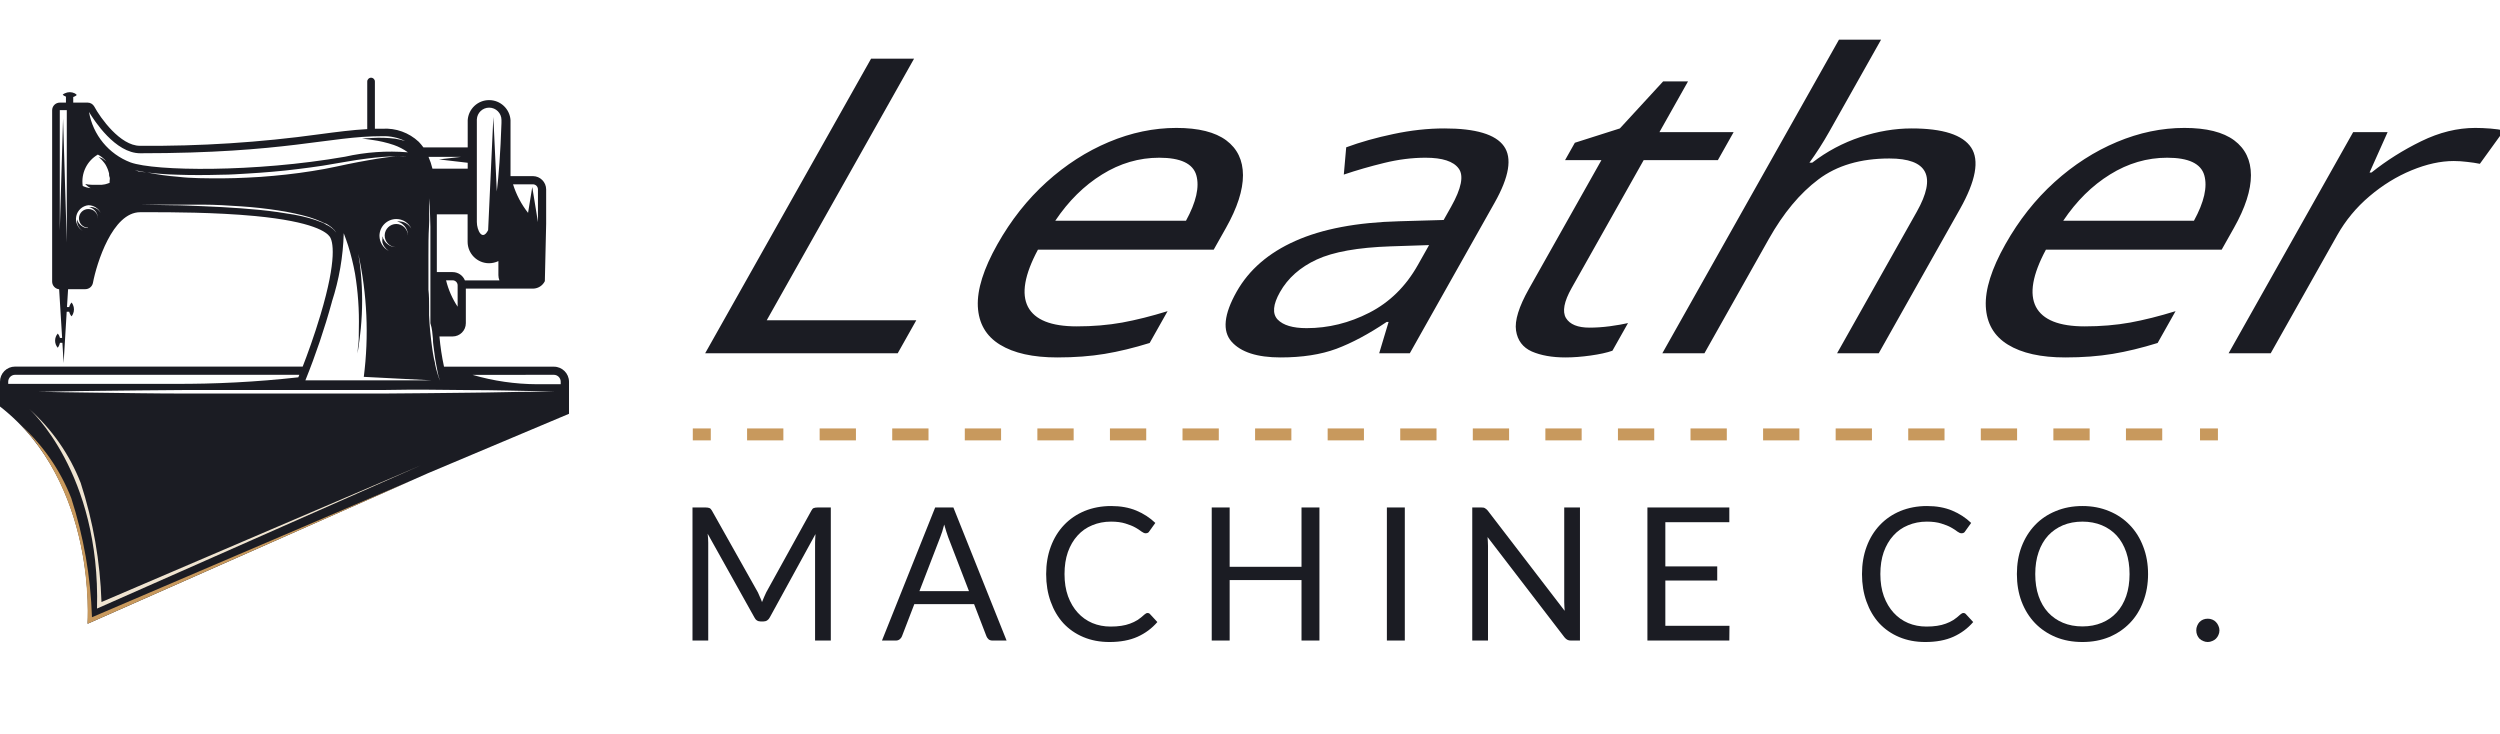
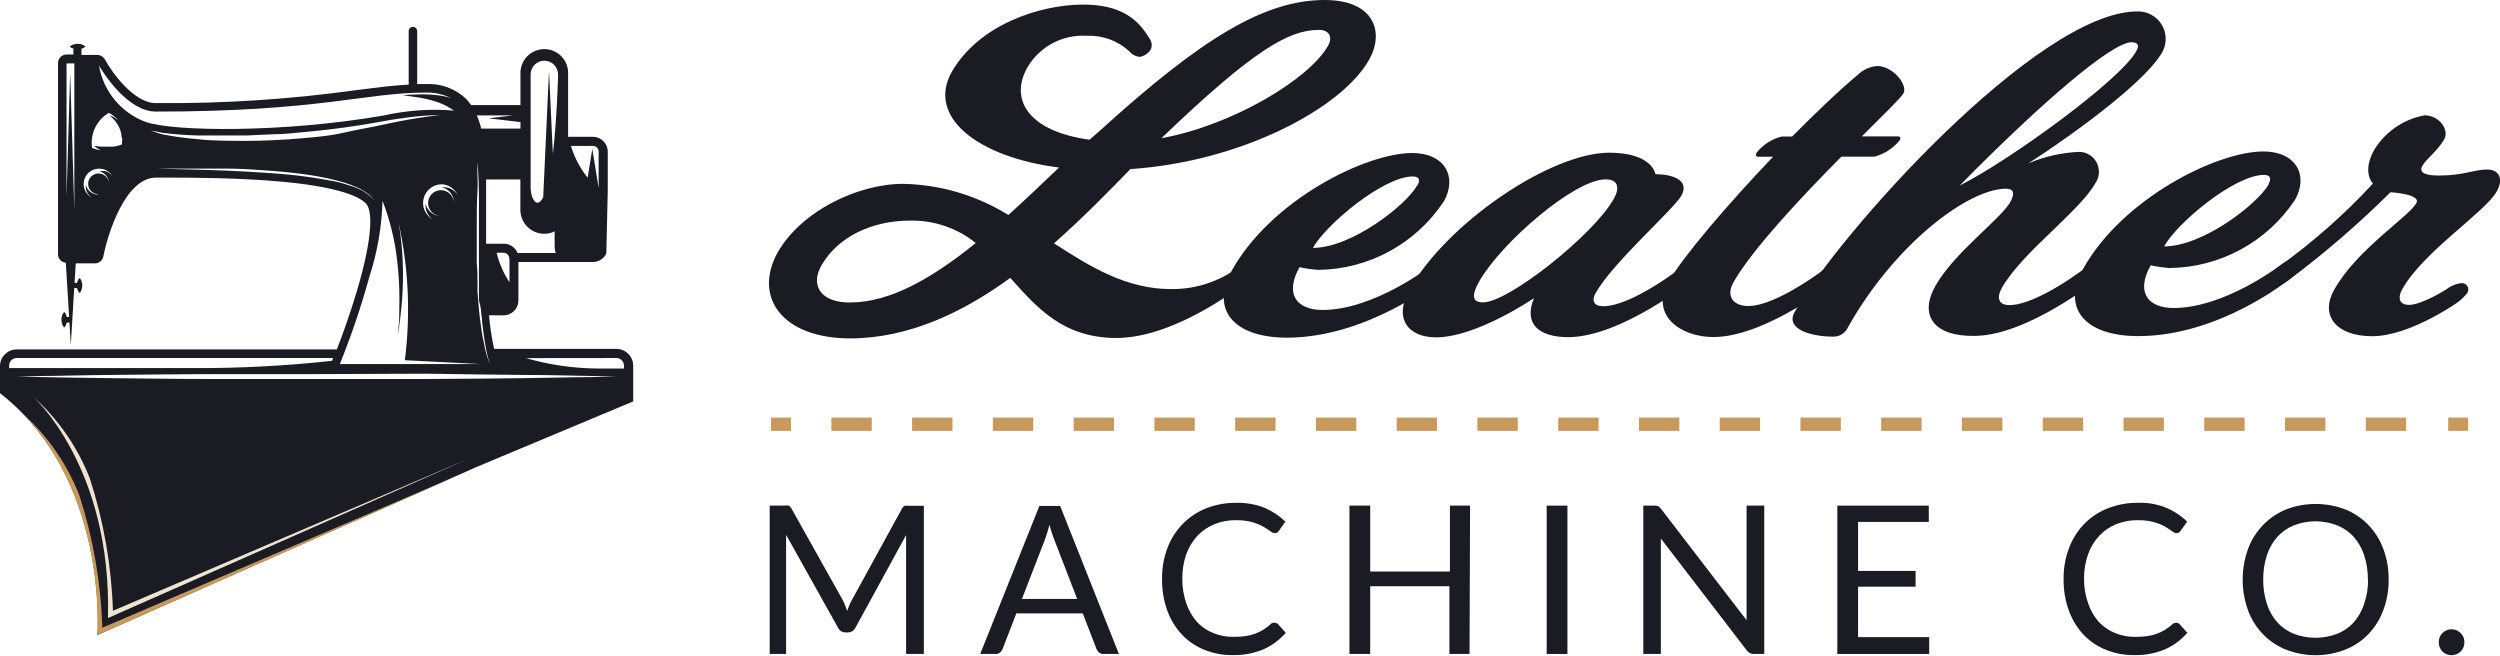
- <svg xmlns="http://www.w3.org/2000/svg" viewBox="0 0 268.01 78.61">
+ <svg xmlns="http://www.w3.org/2000/svg" viewBox="0 0 240.84 63.13">
  <defs>
-     <style>.cls-1{font-size:50.85px;font-family:Milkshake, Milkshake;}.cls-1,.cls-2,.cls-9{fill:#1b1c23;}.cls-2{font-size:19.9px;font-family:Lato-Regular, Lato;letter-spacing:0.18em;}.cls-3{letter-spacing:0.16em;}.cls-4{letter-spacing:0.18em;}.cls-5{letter-spacing:0.17em;}.cls-6{letter-spacing:0.16em;}.cls-7,.cls-8{fill:none;stroke:#c8995d;stroke-miterlimit:10;stroke-width:1.28px;}.cls-8{stroke-dasharray:3.89 3.89;}.cls-10{fill:#c8995d;}.cls-11{fill:#efe4d1;}</style>
+     <style>.cls-1{fill:#1b1c23;}.cls-2,.cls-3{fill:none;stroke:#c8995d;stroke-miterlimit:10;stroke-width:1.28px;}.cls-3{stroke-dasharray:3.89 3.89;}.cls-4{fill:#c8995d;}.cls-5{fill:#efe4d1;}</style>
  </defs>
  <g id="Layer_2" data-name="Layer 2">
    <g id="Layer_1-2" data-name="Layer 1">
-       <text class="cls-1" transform="matrix(1.01, 0, -0.49, 0.87, 70.61, 37.87)">Leather</text>
-       <text class="cls-2" transform="translate(72.41 68.67)">M<tspan class="cls-3" x="22.08" y="0">A</tspan>
-         <tspan class="cls-4" x="38.79" y="0">CHINE </tspan>
-         <tspan class="cls-5" x="126.25" y="0">C</tspan>
-         <tspan class="cls-6" x="142.87" y="0">O</tspan>
-         <tspan x="161.93" y="0">.</tspan>
-       </text>
-       <line class="cls-7" x1="74.27" y1="46.57" x2="76.2" y2="46.57" />
-       <line class="cls-8" x1="80.09" y1="46.57" x2="233.9" y2="46.57" />
-       <line class="cls-7" x1="235.85" y1="46.57" x2="237.77" y2="46.57" />
-       <path class="cls-9" d="M58.55,24V20.3a1.43,1.43,0,0,0-1.42-1.42h-2.4v-6a2.3,2.3,0,0,0-4.59,0V15.8H45.39a5.89,5.89,0,0,0-.5-.6A5.22,5.22,0,0,0,41,13.8h-.81V8.74a.41.41,0,1,0-.82,0v5.1c-1.62.09-3.22.3-5.11.55A132.4,132.4,0,0,1,15,15.63c-2.11,0-4.25-3-4.9-4.22A.82.82,0,0,0,9.41,11H7.85v-.6L8,10.34a.72.72,0,0,0,.23-.16A.8.8,0,0,0,8,10a1.24,1.24,0,0,0-.52-.12,1.21,1.21,0,0,0-.52.12.77.77,0,0,0-.24.15.7.7,0,0,0,.24.16l.11.05V11H6.41a.82.82,0,0,0-.82.82V30.19a.83.83,0,0,0,.75.82l.32,5.22H6.43A1.47,1.47,0,0,0,6.35,36a1.2,1.2,0,0,0-.16-.24,1.16,1.16,0,0,0,0,1.52A1.2,1.2,0,0,0,6.35,37a1.47,1.47,0,0,0,.08-.25h.26l.13,2.17.33-5.5h.27a.92.92,0,0,0,.09.25.86.86,0,0,0,.16.24,1,1,0,0,0,.15-.24,1.19,1.19,0,0,0,0-1,1,1,0,0,0-.15-.24,1.2,1.2,0,0,0-.16.24.92.92,0,0,0-.09.25H7.18L7.3,31H9.15a.83.83,0,0,0,.81-.66c.4-2.11,2.1-7.59,5.07-7.59H16.2c1.87,0,6.84,0,11.15.41,6.32.61,7.67,1.75,8,2.21s.83,2.3-1,8.41c-.66,2.21-1.42,4.29-1.9,5.52H1.61A1.61,1.61,0,0,0,0,40.92v2.66c10.54,8.2,9.39,23.29,9.39,23.29L45.88,50.73,61,44.36h0V40.92a1.62,1.62,0,0,0-1.62-1.61H47.6a25.8,25.8,0,0,1-.49-3.24h1.41a1.42,1.42,0,0,0,1.42-1.42V30.94h7.12l.12,0a1.43,1.43,0,0,0,1.23-.8M57.13,19.76a.54.54,0,0,1,.54.54v3.51l-.61-3.76-.45,2.77A9.6,9.6,0,0,1,55,19.76Zm-4.69-8.22a1.32,1.32,0,0,1,1.32,1.32v.34c-.11,3.17-.29,5.56-.5,7.33l-.37-8-.56,12.14c-.63,1.24-1.21,0-1.21-.87v-11A1.32,1.32,0,0,1,52.44,11.54Zm-6.5,5.28H49.4l-2.34.27,3.08.36v.63H46.36A7.76,7.76,0,0,0,45.94,16.82Zm-1.85,7.67a1.63,1.63,0,0,0-.43-.47,1.52,1.52,0,0,0-.46-.23,2.19,2.19,0,0,0-.39-.06l-.24,0-.08,0,.08,0,.21.08a1.77,1.77,0,0,1,.3.16,2.09,2.09,0,0,1,.31.29,1.52,1.52,0,0,1,.24.41,1.33,1.33,0,0,1,.09.49v.07a1.24,1.24,0,1,0-1.3,1.26h0a1.41,1.41,0,0,1-.49-.09,1.57,1.57,0,0,1-.4-.24,1.39,1.39,0,0,1-.29-.31,2.43,2.43,0,0,1-.17-.3c0-.09-.06-.17-.07-.22l0-.08v.08a1.47,1.47,0,0,0,0,.25A1.14,1.14,0,0,0,41,26a1.36,1.36,0,0,0,.23.47,1.55,1.55,0,0,0,.45.43,1.84,1.84,0,0,1-1-1.61,1.81,1.81,0,0,1,1.82-1.81A1.78,1.78,0,0,1,44.09,24.49ZM9.72,20.17a2.69,2.69,0,0,1-.85-.23,3.33,3.33,0,0,1,1.62-3.37,3,3,0,0,1,.92.75l-.07-.06a1.39,1.39,0,0,0-.19-.15L11,17a2.56,2.56,0,0,0-.43-.17l.17.15c.05.05.11.09.16.15l.14.16a2.09,2.09,0,0,1,.14.17l.12.17.1.18.09.19a1.54,1.54,0,0,1,.08.19,1.39,1.39,0,0,1,.06.19l.06.2c0,.14,0,.27.06.41s0,.27,0,.41,0,.13,0,.2v0a4,4,0,0,1-.49.16l-.35.05-.34,0h0l-.17,0h-.18c-.12,0-.24,0-.36,0a3,3,0,0,1-.73-.09A2,2,0,0,0,9.72,20.17Zm-.3,4.28h0a1.12,1.12,0,0,1-.4-.07,1.38,1.38,0,0,1-.33-.2,1.31,1.31,0,0,1-.37-.5,1.2,1.2,0,0,1-.06-.17l0-.07,0,.07s0,.11,0,.2a1.19,1.19,0,0,0,.24.69,1.27,1.27,0,0,0,.37.36A1.49,1.49,0,0,1,9.47,22a1.48,1.48,0,0,1,1.32.81,1.48,1.48,0,0,0-.35-.39,1.23,1.23,0,0,0-.39-.18,1,1,0,0,0-.31-.05h-.2l-.07,0,.07,0a.74.74,0,0,1,.18.06,1.39,1.39,0,0,1,.5.37,1.21,1.21,0,0,1,.27.74.11.11,0,0,1,0,.05,1,1,0,0,0-1-1,1,1,0,0,0-.05,2ZM7.16,26,6.76,12.7l-.35,12V11.81h.75ZM9.54,12c.55.92,2.82,4.43,5.49,4.43,15.69,0,20.19-1.83,25.94-1.83a5.22,5.22,0,0,1,2.46.52,7.43,7.43,0,0,0-1.06-.25,13.25,13.25,0,0,0-2.46-.08l-1.1.06L39.9,15a12.42,12.42,0,0,1,2.31.54,5.87,5.87,0,0,1,1.52.79,22.32,22.32,0,0,0-6.74.47c-9.68,1.69-20.38,1.56-23,.61A7.07,7.07,0,0,1,9.54,12Zm5.23,6.34-.32-.12.33.09c.21.05.52.11.92.17a32.54,32.54,0,0,0,3.35.25c1.39.05,3,.05,4.74,0,.87,0,1.77-.07,2.68-.12s1.83-.12,2.75-.2,1.85-.17,2.75-.29,1.8-.22,2.65-.36,1.69-.28,2.47-.42,1.54-.25,2.24-.34a32.24,32.24,0,0,1,3.36-.26,7.39,7.39,0,0,1,1,0l.33,0-.33,0c-.22,0-.54,0-.94,0s-.9.08-1.46.15-1.19.18-1.87.3-1.43.26-2.2.42-1.61.35-2.47.51-1.75.29-2.66.42-1.84.22-2.77.31-1.86.15-2.77.19-1.82.08-2.7.08c-1.74,0-3.38,0-4.77-.17a26.57,26.57,0,0,1-3.35-.47A7.45,7.45,0,0,1,14.77,18.36Zm20.15,5.71-.24-.13-.27-.11a12.29,12.29,0,0,0-1.3-.44c-.49-.13-1-.26-1.59-.36s-1.17-.19-1.79-.28c-1.25-.18-2.59-.3-3.93-.4s-2.69-.17-3.95-.22S19.41,22,18.4,22L15,21.94l.93,0c.59,0,1.43,0,2.44,0s2.2,0,3.46,0,2.61.09,4,.18,2.69.24,3.94.43q.94.14,1.8.33c.57.12,1.1.26,1.59.4a11.9,11.9,0,0,1,1.3.49l.27.13L35,24a3.65,3.65,0,0,1,.41.27,1.6,1.6,0,0,1,.3.26l.12.11.08.11.14.19-.16-.18-.08-.1-.12-.11a3.08,3.08,0,0,0-.31-.24A2.73,2.73,0,0,0,34.92,24.07Zm.66,8.3A26,26,0,0,0,36.85,25c.16.42.32.87.47,1.33a24.85,24.85,0,0,1,.74,3,31.56,31.56,0,0,1,.41,5.87c0,.81,0,1.48-.09,1.95l-.05.74.11-.73c.07-.47.16-1.14.24-1.95a31.61,31.61,0,0,0,0-6c-.06-.67-.15-1.34-.27-2A38.6,38.6,0,0,1,39,40.4l7.22.37H32.74A76.65,76.65,0,0,0,35.58,32.37ZM.88,40.92a.74.74,0,0,1,.73-.74H32.09a2.6,2.6,0,0,1-.11.27s0,0,0,0a115,115,0,0,1-13.42.7H.88Zm58.49-.74a.74.74,0,0,1,.74.74v.27H57.58a25,25,0,0,1-6.91-1Zm-9,1.64c2.71,0,5,.08,6.54.1l2.48,0L56.89,42c-1.58,0-3.83.08-6.54.1s-5.87.08-9.25.09l-10.61,0-10.6,0c-3.39,0-6.54-.06-9.25-.09s-5-.07-6.55-.1L1.61,42l2.48,0c1.58,0,3.84-.08,6.55-.1s5.86-.08,9.25-.09l10.6,0,10.61,0C44.48,41.74,47.64,41.79,50.35,41.82ZM46.41,36.3c0,.53.1,1,.15,1.48s.13.87.19,1.23.13.69.19,1,.12.46.17.6a2,2,0,0,0,.07.21,5.17,5.17,0,0,1-.29-.8c-.08-.25-.16-.57-.24-.94,0-.18-.08-.37-.12-.58l-.12-.65c-.07-.46-.14-.95-.2-1.48s-.12-1.08-.16-1.65L46,33.79c0-.29,0-.59,0-.9,0-.6,0-1.21-.07-1.83,0-1.23,0-2.45,0-3.6s0-2.23.06-3.15,0-1.68,0-2.22v-.84s.12,1.22.15,3.06c0,.92,0,2,0,3.15s0,2.37,0,3.6c0,.61,0,1.22,0,1.82,0,.31,0,.6,0,.9l0,.87C46.33,35.22,46.36,35.78,46.41,36.3Zm2.65-5.7v2.28a9,9,0,0,1-1.24-2.83h.7A.54.54,0,0,1,49.06,30.6Zm.78-.54a1.42,1.42,0,0,0-1.32-.89H46.83c0-.86,0-1.69,0-2.49,0-1.32,0-2.56,0-3.7h3.3v2.94a2.3,2.3,0,0,0,2.3,2.3,2.36,2.36,0,0,0,1-.23V29.5a1.47,1.47,0,0,0,.11.56Z" />
-       <path class="cls-10" d="M2.13,45.48s7.64,6.79,7.26,21.39l34.7-15.35L9.86,66.17A46.46,46.46,0,0,0,7.64,53.4,20.8,20.8,0,0,0,2.13,45.48Z" />
-       <path class="cls-11" d="M3.14,43.85s7.65,6.79,7.26,21.39L45.11,49.89,10.88,64.54A46.25,46.25,0,0,0,8.65,51.77,20.69,20.69,0,0,0,3.14,43.85Z" />
+       <path class="cls-1" d="M107.57,32.56c-5.15,0-7.68-2.92-10.24-5.79-4.52,3.29-9.75,5.82-15.42,5.83-6.5,0-9.39-3.93-7-8.27,2.27-4,7.73-6.62,12.11-6.62a20,20,0,0,1,10.12,3c1.64-1.47,3.23-3,4.88-4.57-7.88-1-12.75-4.9-10.34-9.2C94.27,2.41,100.11.45,104.34.44c3.81,0,5.36,1.54,6.4,3.27a1.06,1.06,0,0,1,.12,1.06,1.58,1.58,0,0,1-1.06.71,1.46,1.46,0,0,1-1-.53,5.65,5.65,0,0,0-4.1-1.5,6.18,6.18,0,0,0-5.74,3.07c-1.69,3,0,6.11,6,6.94l.91-.79c10-9.1,16-12.66,21.74-12.67,4.79,0,5.78,3.09,4.29,5.75-2.62,4.66-12.26,9.82-23,10.54-2.08,2.13-4.53,4.66-7.36,7.15,3.55,2.3,7,4.42,11.32,4.41a10.69,10.69,0,0,0,6.43-2.09,2.8,2.8,0,0,1,1.38-.63c.56,0,.86.4.58.89a5.63,5.63,0,0,1-1.06,1.06S113.5,32.54,107.57,32.56ZM94,23.41a9.8,9.8,0,0,0-6.31-2.16c-3.76,0-7,1.61-8.55,4.31-1.14,2,0,3.59,2.73,3.58C85.81,29.14,89.88,26.74,94,23.41Zm17.86-10.09c6.89-1.25,14.27-5.7,16.09-8.93.42-.76.18-1.51-.91-1.51C124.18,2.89,120.81,4.75,111.88,13.32Z" />
+       <path class="cls-1" d="M124,32.53c-5.21,0-7.43-2.74-5.31-6.51,3.81-6.78,12.87-11.27,17.35-11.28,3.15,0,4.38,2.3,3.06,4.65A14.71,14.71,0,0,1,127,26a13,13,0,0,1-1.81-.26c-1.47,2.62-.25,4.12,2.22,4.12,4.9,0,10.23-4.1,10.23-4.1A2.82,2.82,0,0,1,139,25.1c.57,0,.86.4.58.89a6,6,0,0,1-1.06,1.06S131.8,32.51,124,32.53Zm12.54-14.65c.33-.57.14-.88-.43-.88-2.83,0-8.33,4.58-9.63,6.88C130.21,23.88,135.47,19.75,136.51,17.88Z" />
+       <path class="cls-1" d="M151.08,32.48c-2.84,0-4.33-1.28-3.3-3.76,0,0-5.51,3.77-9.43,3.78-2.79,0-4.09-1.9-2.57-4.6,3.59-6.39,13.58-13.19,19.25-13.19,4.18,0,4.45,2.07,4.45,2.07,1.55,0,3.36.53,2.49,2.08-.75,1.33-6.57,6.39-8.27,9.4-.4.71-.13,1.25.75,1.24,2.78,0,7.65-3.82,7.65-3.82a2.82,2.82,0,0,1,1.38-.62c.57,0,.86.39.59.88A6.11,6.11,0,0,1,163,27S156.18,32.47,151.08,32.48Zm3.59-15.2c-3,0-10.08,6.13-12.18,9.85-.72,1.29-.7,2,.38,2,2.47,0,10.67-6.54,12.58-9.95C156.18,17.89,155.7,17.27,154.67,17.28Z" />
+       <path class="cls-1" d="M176.12,25.66A2.86,2.86,0,0,1,177.5,25c.57,0,.86.4.59.89A6,6,0,0,1,177,27s-6.83,5.46-11.93,5.47c-3.25,0-6.1-2.16-4.36-5.26,1.37-2.44,5.7-7.5,10.1-12.11h-1.39c-.26,0-.34-.13-.19-.4a4.48,4.48,0,0,1,2.42-1.55h1c2.37-2.39,4.6-4.52,6.32-5.94a3,3,0,0,1,1.87-.85c1.54,0,3,1.86,2.52,2.65-.22.4-1.86,2-4,4.13h3.45c.26,0,.34.13.19.39a4.67,4.67,0,0,1-2.42,1.56h-3.19C173.52,19,168.82,24,167,27.18c-.75,1.33-.06,2.3,1.44,2.3C171.25,29.47,176.12,25.66,176.12,25.66Z" />
+       <path class="cls-1" d="M186.45,27.54c1.79-3.19,6.28-6.43,7.21-8.07.49-.89.31-1.29-.42-1.29-3.6,0-10.69,5.29-15.22,13.36a1.51,1.51,0,0,1-1.43.89c-2.06,0-4.65-.7-3.7-2.38,4.15-7.41,23.39-28.93,33-28.95A2.65,2.65,0,0,1,208.32,5C206.25,8.68,196,15.39,195.39,15.74a14.1,14.1,0,0,1,4.9-1.11,1.92,1.92,0,0,1,1.58,3c-1.54,2.75-7,6.61-9,10.07-.57,1-.33,1.69.7,1.69,2.79,0,7.66-3.83,7.66-3.83a2.82,2.82,0,0,1,1.38-.62c.56,0,.86.4.58.88a5.78,5.78,0,0,1-1.06,1.07s-6.82,5.46-11.93,5.47C186.34,32.42,184.83,30.42,186.45,27.54ZM205.34,4.07c-1.91,0-8.78,5.91-16.56,13.81,5-2.53,15.52-10.22,17-12.92C206.12,4.42,206,4.07,205.34,4.07Z" />
+       <path class="cls-1" d="M206,32.38c-5.21,0-7.43-2.73-5.31-6.5,3.81-6.79,12.87-11.28,17.35-11.29,3.15,0,4.38,2.3,3.06,4.65A14.71,14.71,0,0,1,209,25.82a13,13,0,0,1-1.81-.26c-1.47,2.61-.25,4.12,2.22,4.11,4.9,0,10.23-4.09,10.23-4.09a2.82,2.82,0,0,1,1.38-.62c.57,0,.86.39.58.88a5.78,5.78,0,0,1-1.06,1.07S213.86,32.37,206,32.38Zm12.54-14.64c.32-.58.14-.89-.43-.89-2.83,0-8.34,4.58-9.63,6.89C212.27,23.73,217.53,19.6,218.57,17.74Z" />
+       <path class="cls-1" d="M224.86,27.92c2.19-3.9,7.15-7,7.92-8.35.5-.88-2.49-1.05-2.49-1.05a93,93,0,0,1-9.71,8.39,3,3,0,0,1-1.5.66.61.61,0,0,1-.56-.93,4.77,4.77,0,0,1,1.16-1.06,59.47,59.47,0,0,0,8.92-7.9s-1.11-1.06.14-3.28a7.22,7.22,0,0,1,4.83-3.29c1.44,0,2.4,1.41,1.9,2.3-.65,1.15-1.72,1.87-2.11,2.57s.4.94,1.64.93c2.32,0,3.36-.58,4.6-.58s1.57,1,.92,2.12c-1.12,2-7.05,5.78-9.07,9.37-.57,1-.2,1.55.62,1.55,1.24,0,3.56-1.47,3.56-1.47a3,3,0,0,1,1.43-.62.62.62,0,0,1,.59,1,4.73,4.73,0,0,1-1.12,1s-4.47,3.11-8,3.11S223.49,30.36,224.86,27.92Z" />
+       <path class="cls-1" d="M81.41,58.31l.2.54.21-.54a4,4,0,0,1,.25-.51L86.89,49a.57.57,0,0,1,.27-.27,1.11,1.11,0,0,1,.4,0H89V63H87.29V52.49c0-.14,0-.29,0-.45l0-.49-4.88,8.92a.77.77,0,0,1-.7.45h-.28a.77.77,0,0,1-.7-.45l-5-8.95c0,.17,0,.34,0,.51s0,.32,0,.46V63H74.15V48.71h1.42a1.11,1.11,0,0,1,.4,0,.57.57,0,0,1,.27.27l4.92,8.78A4.66,4.66,0,0,1,81.41,58.31Z" />
+       <path class="cls-1" d="M107.79,63H106.3a.7.7,0,0,1-.42-.13.88.88,0,0,1-.24-.33l-1.33-3.45h-6.4l-1.33,3.45a.9.9,0,0,1-.24.32.64.64,0,0,1-.42.14H94.43l5.7-14.26h2Zm-9.34-5.3h5.32l-2.24-5.8a12.62,12.62,0,0,1-.43-1.34q-.1.4-.21.75c-.07.23-.14.43-.2.6Z" />
+       <path class="cls-1" d="M122.83,60a.41.41,0,0,1,.29.13l.75.83a6.17,6.17,0,0,1-2.12,1.58,7.22,7.22,0,0,1-3,.57,7,7,0,0,1-2.8-.54,6.11,6.11,0,0,1-2.14-1.49,6.7,6.7,0,0,1-1.37-2.3,8.51,8.51,0,0,1-.49-3,8,8,0,0,1,.52-3,6.72,6.72,0,0,1,1.47-2.31,6.48,6.48,0,0,1,2.26-1.5,7.63,7.63,0,0,1,2.92-.53,7,7,0,0,1,2.71.48,6.88,6.88,0,0,1,2,1.33l-.62.88a.87.87,0,0,1-.16.17.48.48,0,0,1-.26.06.54.54,0,0,1-.28-.09l-.34-.24c-.13-.09-.29-.19-.47-.29a3.7,3.7,0,0,0-.63-.3,5.26,5.26,0,0,0-.86-.24,6.19,6.19,0,0,0-1.12-.09,5.46,5.46,0,0,0-2.1.39,4.79,4.79,0,0,0-1.64,1.12,5.41,5.41,0,0,0-1.07,1.77,6.92,6.92,0,0,0-.38,2.34,7,7,0,0,0,.38,2.38,5.43,5.43,0,0,0,1,1.77,4.31,4.31,0,0,0,1.57,1.09,4.85,4.85,0,0,0,2,.38,7.92,7.92,0,0,0,1.14-.07,4.46,4.46,0,0,0,.94-.24,3.82,3.82,0,0,0,.81-.4,5.42,5.42,0,0,0,.75-.58A.49.49,0,0,1,122.83,60Z" />
+       <path class="cls-1" d="M141.57,63h-1.94V56.48H132V63H130V48.71H132v6.35h7.68V48.71h1.94Z" />
+       <path class="cls-1" d="M151,63H149V48.71H151Z" />
+       <path class="cls-1" d="M159.75,48.77A.92.92,0,0,1,160,49l8.26,10.75c0-.17,0-.34,0-.5s0-.32,0-.47V48.71h1.7V63h-1a.86.86,0,0,1-.38-.08,1.09,1.09,0,0,1-.31-.27L160,51.88a4.15,4.15,0,0,1,0,.49c0,.16,0,.3,0,.44V63h-1.69V48.71h1A.91.91,0,0,1,159.75,48.77Z" />
+       <path class="cls-1" d="M185.81,48.71v1.57H179V55h5.54v1.52H179v4.86h6.85V63H177V48.71Z" />
+       <path class="cls-1" d="M209.68,60a.39.39,0,0,1,.29.13l.75.83a6.17,6.17,0,0,1-2.12,1.58,7.22,7.22,0,0,1-3,.57,7,7,0,0,1-2.8-.54,6.11,6.11,0,0,1-2.14-1.49,6.86,6.86,0,0,1-1.37-2.3,8.51,8.51,0,0,1-.49-3,8,8,0,0,1,.53-3,6.55,6.55,0,0,1,1.46-2.31,6.43,6.43,0,0,1,2.27-1.5,7.61,7.61,0,0,1,2.91-.53,6.4,6.4,0,0,1,4.73,1.81l-.62.88a.87.87,0,0,1-.16.17.48.48,0,0,1-.26.06.48.48,0,0,1-.27-.09c-.1-.07-.22-.14-.35-.24l-.46-.29a3.82,3.82,0,0,0-.64-.3,5.26,5.26,0,0,0-.86-.24,6.19,6.19,0,0,0-1.12-.09,5.49,5.49,0,0,0-2.1.39,4.66,4.66,0,0,0-1.63,1.12,5.09,5.09,0,0,0-1.07,1.77,6.68,6.68,0,0,0-.39,2.34,6.79,6.79,0,0,0,.39,2.38,5.25,5.25,0,0,0,1,1.77,4.31,4.31,0,0,0,1.57,1.09,4.85,4.85,0,0,0,2,.38,7.83,7.83,0,0,0,1.14-.07,4.46,4.46,0,0,0,.94-.24,3.82,3.82,0,0,0,.81-.4,5.42,5.42,0,0,0,.75-.58A.49.49,0,0,1,209.68,60Z" />
+       <path class="cls-1" d="M230.11,55.84a8.18,8.18,0,0,1-.51,2.94,6.68,6.68,0,0,1-1.43,2.3,6.27,6.27,0,0,1-2.23,1.5,7.87,7.87,0,0,1-5.73,0,6.32,6.32,0,0,1-2.22-1.5,6.53,6.53,0,0,1-1.43-2.3,8.73,8.73,0,0,1,0-5.88A6.67,6.67,0,0,1,218,50.59a6.48,6.48,0,0,1,2.22-1.51,8,8,0,0,1,5.73,0,6.43,6.43,0,0,1,2.23,1.51,6.82,6.82,0,0,1,1.43,2.31A8.18,8.18,0,0,1,230.11,55.84Zm-2,0a7.22,7.22,0,0,0-.36-2.36,5.14,5.14,0,0,0-1-1.76,4.31,4.31,0,0,0-1.6-1.11,5.77,5.77,0,0,0-4.17,0,4.35,4.35,0,0,0-1.59,1.11,4.86,4.86,0,0,0-1,1.76,7.22,7.22,0,0,0-.36,2.36,7.12,7.12,0,0,0,.36,2.35,4.9,4.9,0,0,0,1,1.77,4.45,4.45,0,0,0,1.59,1.1,5.91,5.91,0,0,0,4.17,0,4.4,4.4,0,0,0,1.6-1.1,5.19,5.19,0,0,0,1-1.77A7.12,7.12,0,0,0,228.13,55.84Z" />
+       <path class="cls-1" d="M234.94,61.87a1.37,1.37,0,0,1,.09-.49,1.16,1.16,0,0,1,.26-.39,1.05,1.05,0,0,1,.39-.27,1.16,1.16,0,0,1,.49-.1,1.19,1.19,0,0,1,.49.1,1.33,1.33,0,0,1,.66.66,1.37,1.37,0,0,1,.09.49,1.3,1.3,0,0,1-.09.49,1.18,1.18,0,0,1-.27.4,1.16,1.16,0,0,1-.39.26,1.38,1.38,0,0,1-.49.1,1.34,1.34,0,0,1-.49-.1,1.16,1.16,0,0,1-.39-.26,1.31,1.31,0,0,1-.26-.4A1.3,1.3,0,0,1,234.94,61.87Z" />
+       <line class="cls-2" x1="74.27" y1="40.87" x2="76.2" y2="40.87" />
+       <line class="cls-3" x1="80.09" y1="40.87" x2="233.9" y2="40.87" />
+       <line class="cls-2" x1="235.85" y1="40.87" x2="237.77" y2="40.87" />
+       <path class="cls-1" d="M58.55,18.34V14.61a1.43,1.43,0,0,0-1.42-1.43h-2.4v-6a2.3,2.3,0,1,0-4.59,0v2.94H45.39a6,6,0,0,0-.5-.61A5.22,5.22,0,0,0,41,8.1h-.81V3a.41.41,0,1,0-.82,0V8.15c-1.62.09-3.22.3-5.11.54A130.94,130.94,0,0,1,15,9.93c-2.11,0-4.25-3-4.9-4.21a.83.83,0,0,0-.72-.43H7.85v-.6L8,4.64a.8.8,0,0,0,.23-.15A1,1,0,0,0,8,4.33a1.24,1.24,0,0,0-.52-.11,1.21,1.21,0,0,0-.52.11.92.92,0,0,0-.24.16.92.92,0,0,0,.24.16l.11,0v.6H6.41a.82.82,0,0,0-.82.82V24.5a.81.81,0,0,0,.75.81l.32,5.22H6.43a1.83,1.83,0,0,0-.08-.25,1,1,0,0,0-.16-.23,1,1,0,0,0-.16.23,1.24,1.24,0,0,0-.11.52,1.21,1.21,0,0,0,.11.52.92.92,0,0,0,.16.24.92.92,0,0,0,.16-.24,1.35,1.35,0,0,0,.08-.24h.26l.13,2.17.33-5.5h.27a.85.85,0,0,0,.09.24.7.7,0,0,0,.16.24A.77.77,0,0,0,7.82,28a1.19,1.19,0,0,0,0-1,.8.8,0,0,0-.15-.23,1,1,0,0,0-.16.23,1.06,1.06,0,0,0-.09.25H7.18l.12-1.88H9.15a.82.82,0,0,0,.81-.67c.4-2.11,2.1-7.59,5.07-7.59H16.2c1.87,0,6.84,0,11.15.41,6.32.61,7.67,1.75,8,2.21s.83,2.3-1,8.41c-.66,2.21-1.42,4.29-1.9,5.52H1.61A1.61,1.61,0,0,0,0,35.22v2.66c10.54,8.2,9.39,23.29,9.39,23.29L45.88,45,61,38.67h0V35.22a1.62,1.62,0,0,0-1.62-1.61H47.6a25.57,25.57,0,0,1-.49-3.23h1.41A1.43,1.43,0,0,0,49.94,29V25.24h7.24a1.44,1.44,0,0,0,1.23-.81M57.13,14.06a.54.54,0,0,1,.54.55v3.51l-.61-3.77-.45,2.77A9.4,9.4,0,0,1,55,14.06ZM52.44,5.85a1.32,1.32,0,0,1,1.32,1.32v.34c-.11,3.17-.29,5.55-.5,7.32l-.37-8L52.33,19c-.63,1.24-1.21.05-1.21-.88v-11A1.32,1.32,0,0,1,52.44,5.85Zm-6.5,5.27H49.4l-2.34.28,3.08.36v.63H46.36A7.56,7.56,0,0,0,45.94,11.12Zm-1.85,7.67a1.47,1.47,0,0,0-.43-.46,1.32,1.32,0,0,0-.46-.23,1.2,1.2,0,0,0-.39-.06.76.76,0,0,0-.24,0h-.08l.08,0,.21.07a1.33,1.33,0,0,1,.3.17,1.6,1.6,0,0,1,.31.28,1.52,1.52,0,0,1,.24.41,1.35,1.35,0,0,1,.09.5v.06a1.24,1.24,0,1,0-1.3,1.27h0a1.41,1.41,0,0,1-.49-.09,1.33,1.33,0,0,1-.4-.24,1.39,1.39,0,0,1-.29-.31,1.87,1.87,0,0,1-.17-.3c0-.09-.06-.16-.07-.21l0-.09v.09a1.25,1.25,0,0,0,0,.24,1.2,1.2,0,0,0,.06.39,1.41,1.41,0,0,0,.23.46,1.55,1.55,0,0,0,.45.43,1.81,1.81,0,0,1,.85-3.42A1.8,1.8,0,0,1,44.09,18.79ZM9.72,14.48a3.36,3.36,0,0,1-.85-.23,3.34,3.34,0,0,1,1.62-3.38,3,3,0,0,1,.92.75l-.07-.06a1.33,1.33,0,0,0-.19-.14L11,11.3a2.56,2.56,0,0,0-.43-.17l.17.15.16.16.14.16a2,2,0,0,1,.14.16c0,.06.08.11.12.18l.1.18.09.18a1.54,1.54,0,0,1,.08.19,1.52,1.52,0,0,1,.06.2l.06.2c0,.13,0,.27.06.4s0,.27,0,.41,0,.14,0,.21v0a2.81,2.81,0,0,1-.49.16l-.35.06a2,2,0,0,1-.34,0h0l-.17,0H9.8a3.64,3.64,0,0,1-.73-.09A2.21,2.21,0,0,0,9.72,14.48Zm-.3,4.27h0a1.14,1.14,0,0,1-.4-.08,1.77,1.77,0,0,1-.33-.19,1.39,1.39,0,0,1-.37-.5,1.84,1.84,0,0,1-.06-.18l0-.07,0,.07c0,.05,0,.11,0,.2a1.22,1.22,0,0,0,.24.7,1.25,1.25,0,0,0,.37.35,1.48,1.48,0,0,1,.69-2.8,1.47,1.47,0,0,1,1.32.8,1.29,1.29,0,0,0-.35-.38,1.08,1.08,0,0,0-.39-.19,1,1,0,0,0-.31,0l-.2,0H9.47l.07,0,.18.06a1.39,1.39,0,0,1,.5.37,1.24,1.24,0,0,1,.27.74.13.13,0,0,1,0,.06,1,1,0,1,0-1.06,1ZM7.16,20.26,6.76,7,6.41,19V6.11h.75ZM9.54,6.33c.55.91,2.82,4.42,5.49,4.42,15.69,0,20.19-1.83,25.94-1.83a5.22,5.22,0,0,1,2.46.52,6.27,6.27,0,0,0-1.06-.24,12.52,12.52,0,0,0-2.46-.09c-.66,0-1.1.07-1.1.07s.44.05,1.09.15a11.59,11.59,0,0,1,2.31.53,6.56,6.56,0,0,1,1.52.79,22.66,22.66,0,0,0-6.74.47c-9.68,1.69-20.38,1.57-23,.61A7.05,7.05,0,0,1,9.54,6.33Zm5.23,6.33-.32-.11.33.08c.21,0,.52.11.92.17a32.54,32.54,0,0,0,3.35.25c1.39,0,3,0,4.74,0l2.68-.12c.91,0,1.83-.12,2.75-.2s1.85-.18,2.75-.29,1.8-.23,2.65-.37,1.69-.27,2.47-.42,1.54-.24,2.24-.34a31.75,31.75,0,0,1,3.36-.25c.41,0,.73,0,1,0l.33,0h-.33c-.22,0-.54,0-.94,0s-.9.08-1.46.16-1.19.17-1.87.29-1.43.26-2.2.43-1.61.35-2.47.5S33,12.84,32,13s-1.84.22-2.77.31-1.86.14-2.77.19-1.82.07-2.7.07c-1.74,0-3.38,0-4.77-.17a28.91,28.91,0,0,1-3.35-.46A9.35,9.35,0,0,1,14.77,12.66Zm20.15,5.71-.24-.12-.27-.12c-.38-.16-.82-.29-1.3-.44s-1-.25-1.59-.35-1.17-.2-1.79-.29c-1.25-.18-2.59-.3-3.93-.39s-2.69-.17-3.95-.22-2.44-.09-3.45-.11L15,16.24l.93,0,2.44,0c1,0,2.2,0,3.46,0s2.61.09,4,.19,2.69.24,3.94.42c.63.1,1.23.2,1.8.33s1.1.26,1.59.41a10.15,10.15,0,0,1,1.3.49l.27.13.24.14a2.65,2.65,0,0,1,.41.27,1.59,1.59,0,0,1,.3.25l.12.11a1,1,0,0,0,.08.11l.14.2-.16-.19-.08-.1-.12-.1a1.58,1.58,0,0,0-.31-.24A3.89,3.89,0,0,0,34.92,18.37Zm.66,8.31a26,26,0,0,0,1.27-7.33c.16.41.32.86.47,1.33a24.24,24.24,0,0,1,.74,3,31.56,31.56,0,0,1,.41,5.87c0,.81,0,1.48-.09,1.95l-.05.74.11-.73c.07-.47.16-1.14.24-2a31.61,31.61,0,0,0,0-6q-.09-1-.27-2A38.54,38.54,0,0,1,39,34.7l7.22.37H32.74A76.94,76.94,0,0,0,35.58,26.68ZM.88,35.22a.73.73,0,0,1,.73-.73H32.09c-.07.17-.1.26-.11.27a.08.08,0,0,1,0,0,117.29,117.29,0,0,1-13.42.7H.88Zm58.49-.73a.74.74,0,0,1,.74.73v.28H57.58a25.44,25.44,0,0,1-6.91-1Zm-9,1.63c2.71,0,5,.08,6.54.1l2.48.05-2.48.06c-1.58,0-3.83.07-6.54.1s-5.87.07-9.25.08l-10.61,0-10.6,0c-3.39,0-6.54-.06-9.25-.08s-5-.08-6.55-.1l-2.48-.06,2.48-.05c1.58,0,3.84-.08,6.55-.1s5.86-.07,9.25-.08l10.6,0L41.1,36C44.48,36.05,47.64,36.1,50.35,36.12Zm-3.94-5.51c0,.52.1,1,.15,1.47s.13.87.19,1.24.13.68.19.94.12.47.17.6a2,2,0,0,0,.07.21,5.26,5.26,0,0,1-.29-.79c-.08-.26-.16-.58-.24-.94,0-.19-.08-.38-.12-.59s-.08-.42-.12-.65c-.07-.45-.14-1-.2-1.47s-.12-1.08-.16-1.66L46,28.1c0-.3,0-.6,0-.9,0-.61,0-1.22-.07-1.83,0-1.23,0-2.46,0-3.61s0-2.22.06-3.14,0-1.69,0-2.23v-.84s.12,1.22.15,3.07c0,.92,0,2,0,3.14s0,2.38,0,3.6c0,.61,0,1.23,0,1.83,0,.3,0,.6,0,.89l0,.88C46.33,29.53,46.36,30.08,46.41,30.61Zm2.65-5.71v2.29a9.1,9.1,0,0,1-1.24-2.84h.7A.55.55,0,0,1,49.06,24.9Zm.78-.53a1.42,1.42,0,0,0-1.32-.89H46.83c0-.86,0-1.69,0-2.49,0-1.33,0-2.56,0-3.7h3.3v2.93a2.3,2.3,0,0,0,2.3,2.3,2.22,2.22,0,0,0,1-.23v1.52a1.47,1.47,0,0,0,.11.56Z" />
+       <path class="cls-4" d="M2.13,39.78s7.64,6.79,7.26,21.39l34.7-15.35L9.86,60.47A46.36,46.36,0,0,0,7.64,47.71,20.89,20.89,0,0,0,2.13,39.78Z" />
+       <path class="cls-5" d="M3.14,38.16s7.65,6.78,7.26,21.38L45.11,44.2,10.88,58.84A46.15,46.15,0,0,0,8.65,46.08,20.69,20.69,0,0,0,3.14,38.16Z" />
    </g>
  </g>
</svg>
